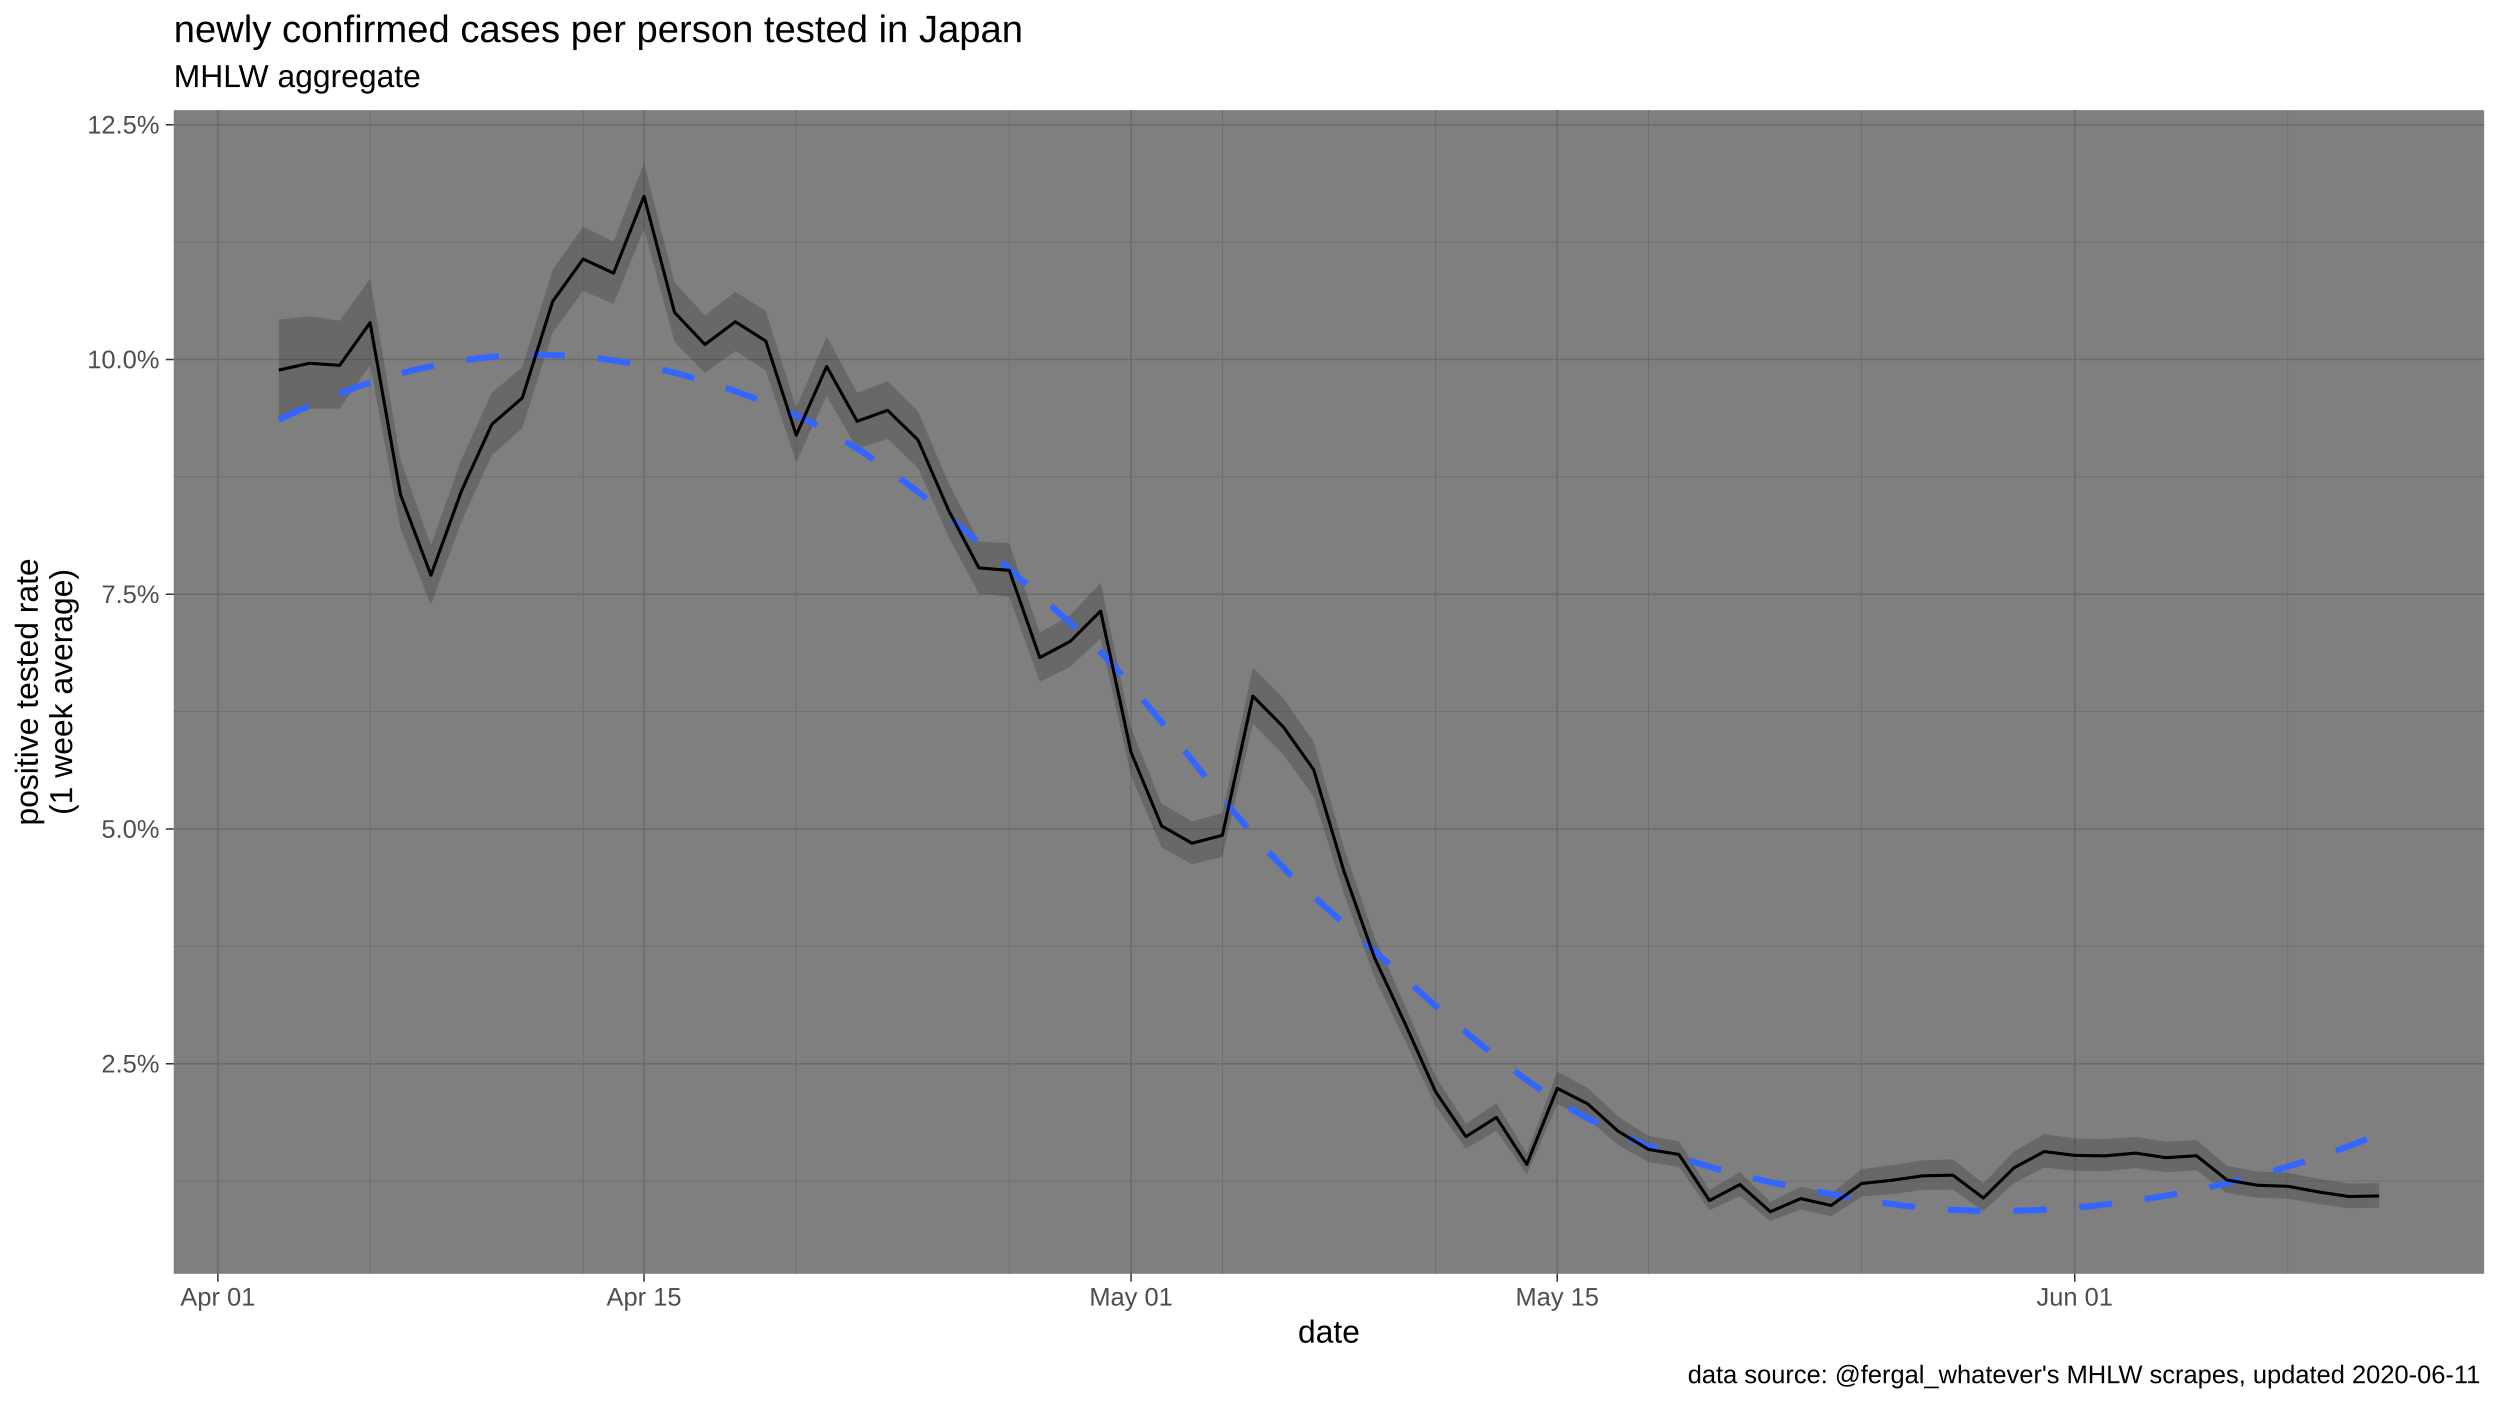
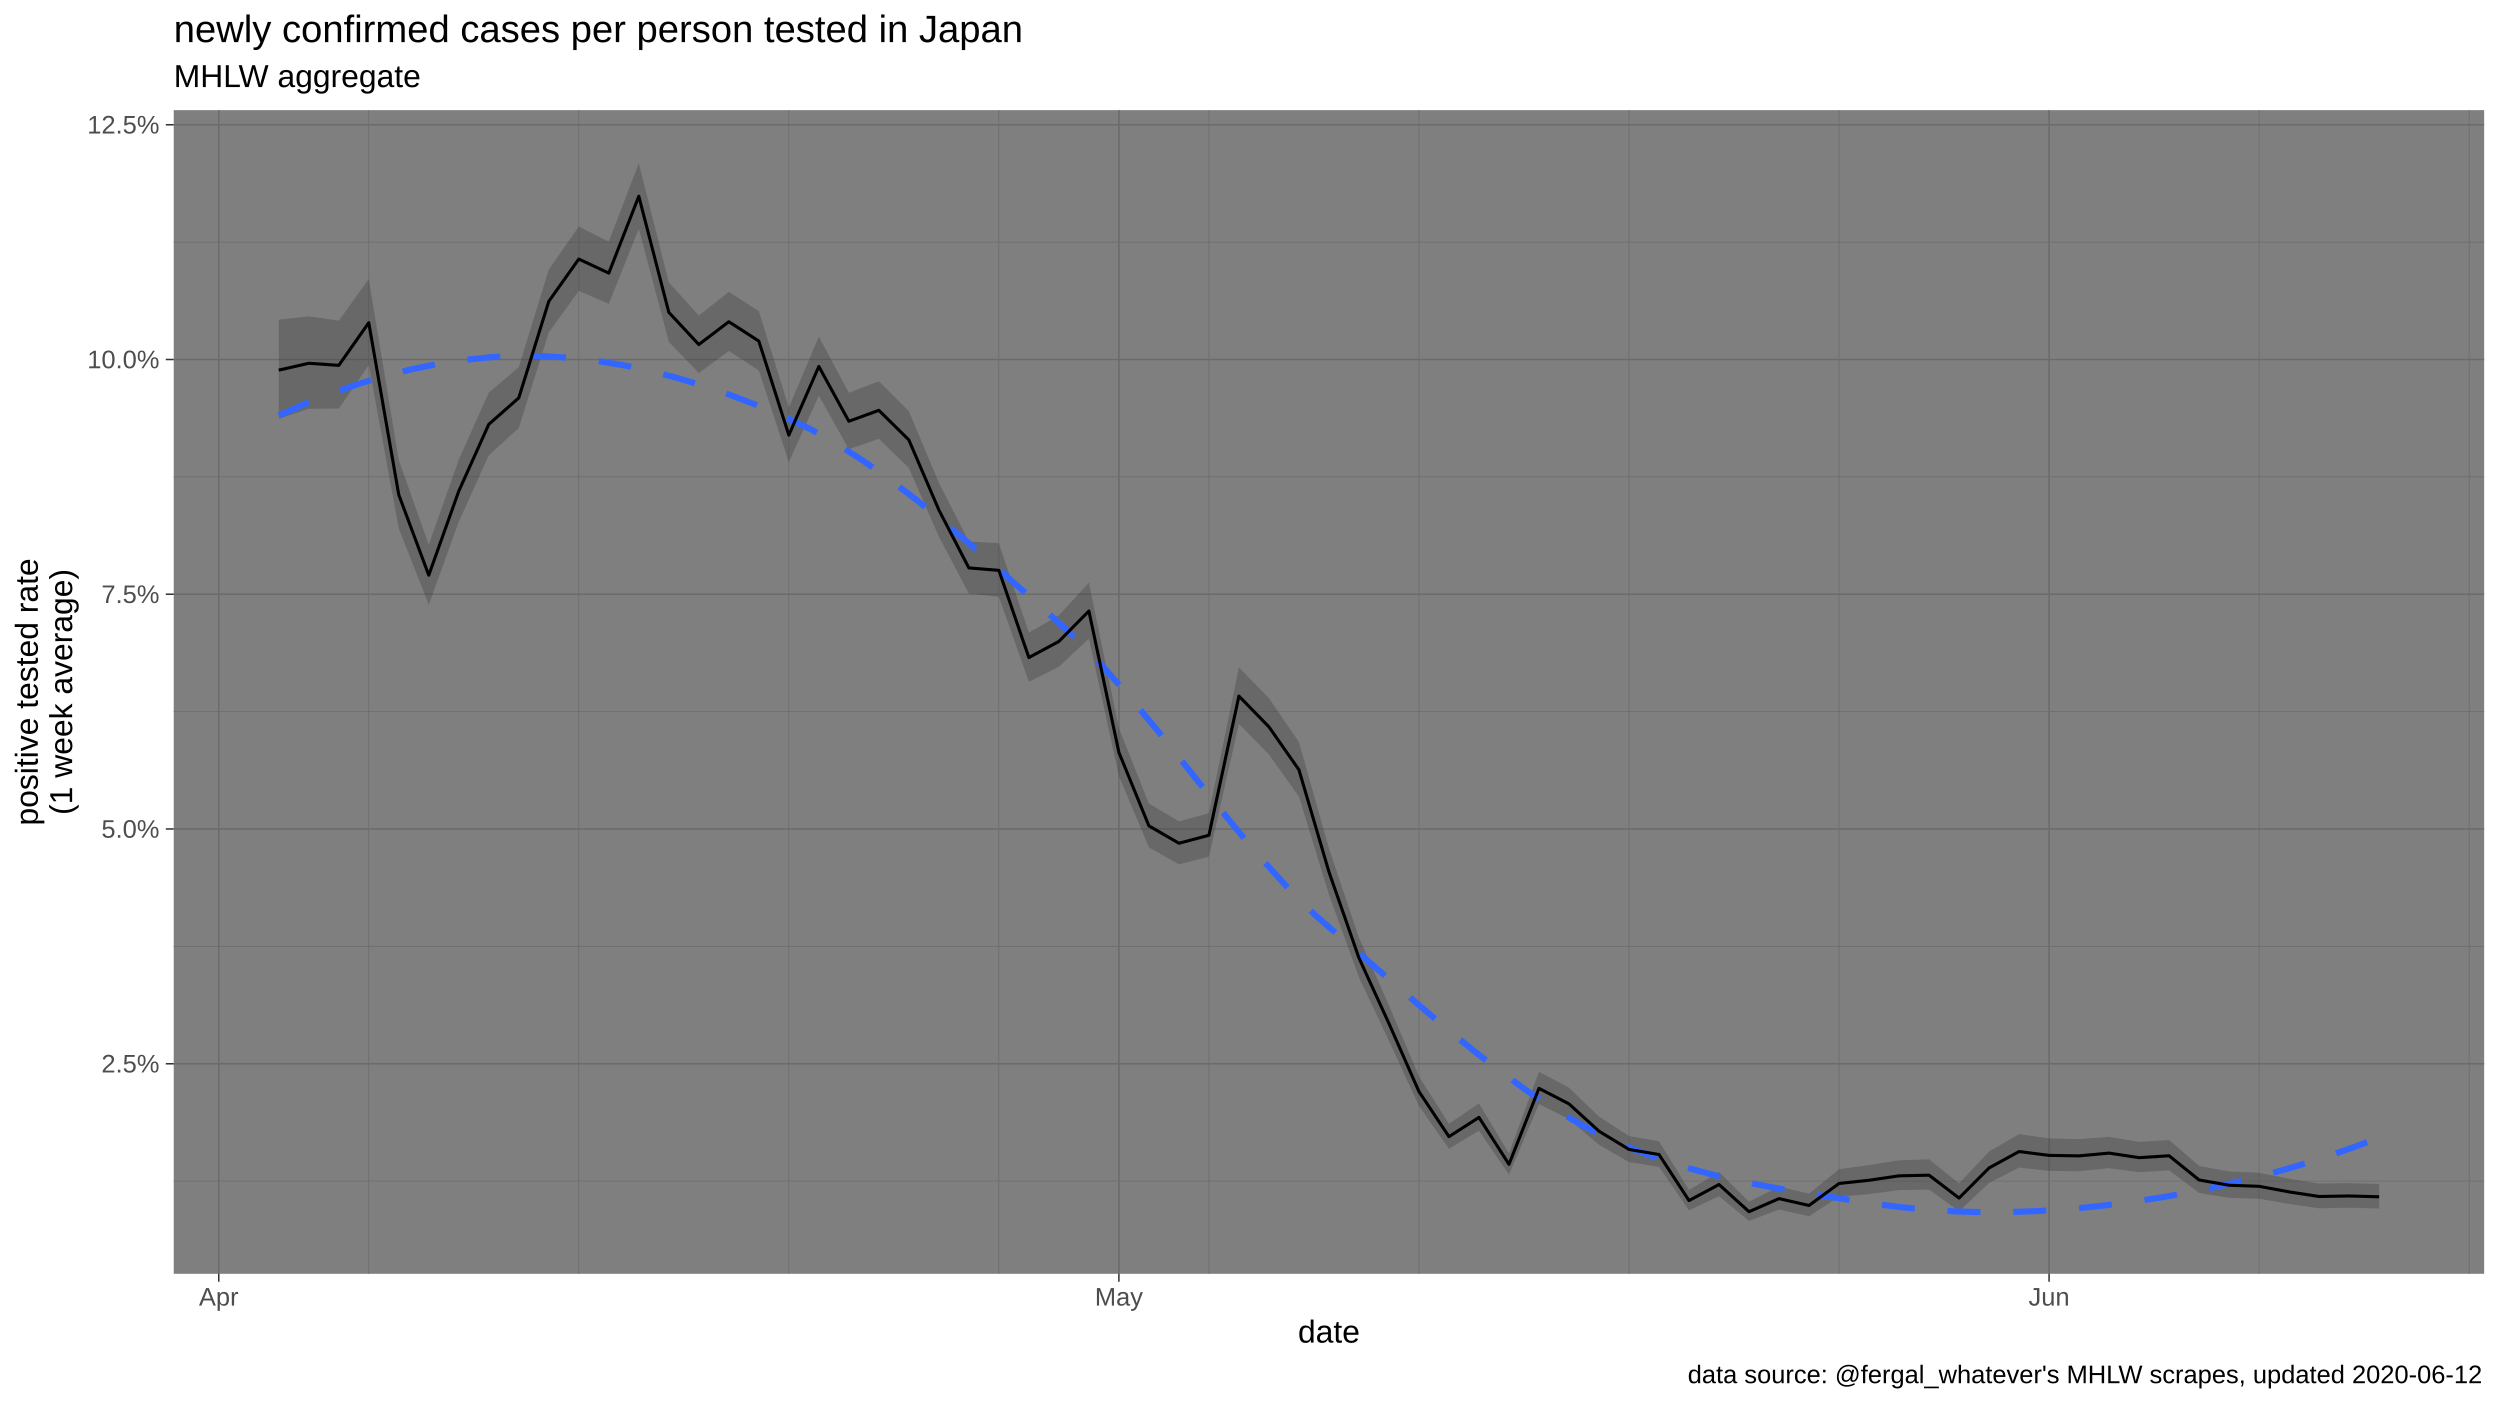
<svg xmlns="http://www.w3.org/2000/svg" viewBox="0 0 864.00 486.00">
  <defs>
    <style type="text/css">
    line, polyline, polygon, path, rect, circle {
      fill: none;
      stroke: #000000;
      stroke-linecap: round;
      stroke-linejoin: round;
      stroke-miterlimit: 10.00;
    }
  </style>
  </defs>
  <rect width="100%" height="100%" style="stroke: none; fill: #FFFFFF;" />
  <rect x="0.00" y="0.00" width="864.00" height="486.00" style="stroke-width: 1.07; stroke: #FFFFFF; fill: #FFFFFF;" />
  <defs>
    <clipPath id="cpNjAuMDR8ODU4LjUyfDQ0MC4yMnwzOC4wNw==">
      <rect x="60.04" y="38.07" width="798.48" height="402.15" />
    </clipPath>
  </defs>
  <rect x="60.04" y="38.07" width="798.48" height="402.15" style="stroke-width: 1.07; stroke: none; fill: #7F7F7F;" clip-path="url(#cpNjAuMDR8ODU4LjUyfDQ0MC4yMnwzOC4wNw==)" />
  <polyline points="60.04,408.19 858.52,408.19 " style="stroke-width: 0.27; stroke: #6B6B6B; stroke-linecap: butt;" clip-path="url(#cpNjAuMDR8ODU4LjUyfDQ0MC4yMnwzOC4wNw==)" />
  <polyline points="60.04,327.06 858.52,327.06 " style="stroke-width: 0.27; stroke: #6B6B6B; stroke-linecap: butt;" clip-path="url(#cpNjAuMDR8ODU4LjUyfDQ0MC4yMnwzOC4wNw==)" />
  <polyline points="60.04,245.94 858.52,245.94 " style="stroke-width: 0.27; stroke: #6B6B6B; stroke-linecap: butt;" clip-path="url(#cpNjAuMDR8ODU4LjUyfDQ0MC4yMnwzOC4wNw==)" />
  <polyline points="60.04,164.81 858.52,164.81 " style="stroke-width: 0.27; stroke: #6B6B6B; stroke-linecap: butt;" clip-path="url(#cpNjAuMDR8ODU4LjUyfDQ0MC4yMnwzOC4wNw==)" />
  <polyline points="60.04,83.68 858.52,83.68 " style="stroke-width: 0.27; stroke: #6B6B6B; stroke-linecap: butt;" clip-path="url(#cpNjAuMDR8ODU4LjUyfDQ0MC4yMnwzOC4wNw==)" />
-   <polyline points="127.90,440.22 127.90,38.07 " style="stroke-width: 0.27; stroke: #6B6B6B; stroke-linecap: butt;" clip-path="url(#cpNjAuMDR8ODU4LjUyfDQ0MC4yMnwzOC4wNw==)" />
-   <polyline points="201.54,440.22 201.54,38.07 " style="stroke-width: 0.27; stroke: #6B6B6B; stroke-linecap: butt;" clip-path="url(#cpNjAuMDR8ODU4LjUyfDQ0MC4yMnwzOC4wNw==)" />
-   <polyline points="275.18,440.22 275.18,38.07 " style="stroke-width: 0.27; stroke: #6B6B6B; stroke-linecap: butt;" clip-path="url(#cpNjAuMDR8ODU4LjUyfDQ0MC4yMnwzOC4wNw==)" />
-   <polyline points="348.82,440.22 348.82,38.07 " style="stroke-width: 0.27; stroke: #6B6B6B; stroke-linecap: butt;" clip-path="url(#cpNjAuMDR8ODU4LjUyfDQ0MC4yMnwzOC4wNw==)" />
-   <polyline points="422.46,440.22 422.46,38.07 " style="stroke-width: 0.27; stroke: #6B6B6B; stroke-linecap: butt;" clip-path="url(#cpNjAuMDR8ODU4LjUyfDQ0MC4yMnwzOC4wNw==)" />
-   <polyline points="496.10,440.22 496.10,38.07 " style="stroke-width: 0.27; stroke: #6B6B6B; stroke-linecap: butt;" clip-path="url(#cpNjAuMDR8ODU4LjUyfDQ0MC4yMnwzOC4wNw==)" />
-   <polyline points="569.74,440.22 569.74,38.07 " style="stroke-width: 0.27; stroke: #6B6B6B; stroke-linecap: butt;" clip-path="url(#cpNjAuMDR8ODU4LjUyfDQ0MC4yMnwzOC4wNw==)" />
-   <polyline points="643.38,440.22 643.38,38.07 " style="stroke-width: 0.27; stroke: #6B6B6B; stroke-linecap: butt;" clip-path="url(#cpNjAuMDR8ODU4LjUyfDQ0MC4yMnwzOC4wNw==)" />
-   <polyline points="790.67,440.22 790.67,38.07 " style="stroke-width: 0.27; stroke: #6B6B6B; stroke-linecap: butt;" clip-path="url(#cpNjAuMDR8ODU4LjUyfDQ0MC4yMnwzOC4wNw==)" />
+   <polyline points="127.44,440.22 127.44,38.07 " style="stroke-width: 0.27; stroke: #6B6B6B; stroke-linecap: butt;" clip-path="url(#cpNjAuMDR8ODU4LjUyfDQ0MC4yMnwzOC4wNw==)" />
+   <polyline points="200.03,440.22 200.03,38.07 " style="stroke-width: 0.27; stroke: #6B6B6B; stroke-linecap: butt;" clip-path="url(#cpNjAuMDR8ODU4LjUyfDQ0MC4yMnwzOC4wNw==)" />
+   <polyline points="272.62,440.22 272.62,38.07 " style="stroke-width: 0.27; stroke: #6B6B6B; stroke-linecap: butt;" clip-path="url(#cpNjAuMDR8ODU4LjUyfDQ0MC4yMnwzOC4wNw==)" />
+   <polyline points="345.21,440.22 345.21,38.07 " style="stroke-width: 0.27; stroke: #6B6B6B; stroke-linecap: butt;" clip-path="url(#cpNjAuMDR8ODU4LjUyfDQ0MC4yMnwzOC4wNw==)" />
+   <polyline points="417.80,440.22 417.80,38.07 " style="stroke-width: 0.27; stroke: #6B6B6B; stroke-linecap: butt;" clip-path="url(#cpNjAuMDR8ODU4LjUyfDQ0MC4yMnwzOC4wNw==)" />
+   <polyline points="490.39,440.22 490.39,38.07 " style="stroke-width: 0.27; stroke: #6B6B6B; stroke-linecap: butt;" clip-path="url(#cpNjAuMDR8ODU4LjUyfDQ0MC4yMnwzOC4wNw==)" />
+   <polyline points="562.98,440.22 562.98,38.07 " style="stroke-width: 0.27; stroke: #6B6B6B; stroke-linecap: butt;" clip-path="url(#cpNjAuMDR8ODU4LjUyfDQ0MC4yMnwzOC4wNw==)" />
+   <polyline points="635.57,440.22 635.57,38.07 " style="stroke-width: 0.27; stroke: #6B6B6B; stroke-linecap: butt;" clip-path="url(#cpNjAuMDR8ODU4LjUyfDQ0MC4yMnwzOC4wNw==)" />
+   <polyline points="780.75,440.22 780.75,38.07 " style="stroke-width: 0.27; stroke: #6B6B6B; stroke-linecap: butt;" clip-path="url(#cpNjAuMDR8ODU4LjUyfDQ0MC4yMnwzOC4wNw==)" />
+   <polyline points="853.34,440.22 853.34,38.07 " style="stroke-width: 0.27; stroke: #6B6B6B; stroke-linecap: butt;" clip-path="url(#cpNjAuMDR8ODU4LjUyfDQ0MC4yMnwzOC4wNw==)" />
  <polyline points="60.04,367.63 858.52,367.63 " style="stroke-width: 0.53; stroke: #6B6B6B; stroke-linecap: butt;" clip-path="url(#cpNjAuMDR8ODU4LjUyfDQ0MC4yMnwzOC4wNw==)" />
  <polyline points="60.04,286.50 858.52,286.50 " style="stroke-width: 0.53; stroke: #6B6B6B; stroke-linecap: butt;" clip-path="url(#cpNjAuMDR8ODU4LjUyfDQ0MC4yMnwzOC4wNw==)" />
  <polyline points="60.04,205.37 858.52,205.37 " style="stroke-width: 0.53; stroke: #6B6B6B; stroke-linecap: butt;" clip-path="url(#cpNjAuMDR8ODU4LjUyfDQ0MC4yMnwzOC4wNw==)" />
  <polyline points="60.04,124.24 858.52,124.24 " style="stroke-width: 0.53; stroke: #6B6B6B; stroke-linecap: butt;" clip-path="url(#cpNjAuMDR8ODU4LjUyfDQ0MC4yMnwzOC4wNw==)" />
  <polyline points="60.04,43.12 858.52,43.12 " style="stroke-width: 0.53; stroke: #6B6B6B; stroke-linecap: butt;" clip-path="url(#cpNjAuMDR8ODU4LjUyfDQ0MC4yMnwzOC4wNw==)" />
-   <polyline points="75.29,440.22 75.29,38.07 " style="stroke-width: 0.53; stroke: #6B6B6B; stroke-linecap: butt;" clip-path="url(#cpNjAuMDR8ODU4LjUyfDQ0MC4yMnwzOC4wNw==)" />
-   <polyline points="222.58,440.22 222.58,38.07 " style="stroke-width: 0.53; stroke: #6B6B6B; stroke-linecap: butt;" clip-path="url(#cpNjAuMDR8ODU4LjUyfDQ0MC4yMnwzOC4wNw==)" />
-   <polyline points="390.90,440.22 390.90,38.07 " style="stroke-width: 0.53; stroke: #6B6B6B; stroke-linecap: butt;" clip-path="url(#cpNjAuMDR8ODU4LjUyfDQ0MC4yMnwzOC4wNw==)" />
-   <polyline points="538.18,440.22 538.18,38.07 " style="stroke-width: 0.53; stroke: #6B6B6B; stroke-linecap: butt;" clip-path="url(#cpNjAuMDR8ODU4LjUyfDQ0MC4yMnwzOC4wNw==)" />
-   <polyline points="717.02,440.22 717.02,38.07 " style="stroke-width: 0.53; stroke: #6B6B6B; stroke-linecap: butt;" clip-path="url(#cpNjAuMDR8ODU4LjUyfDQ0MC4yMnwzOC4wNw==)" />
-   <polygon points="96.34,110.46 106.86,109.31 117.38,110.83 127.90,96.42 138.42,158.93 148.94,188.26 159.46,158.84 169.98,135.67 180.50,126.88 191.02,93.15 201.54,78.30 212.06,83.51 222.58,56.35 233.10,97.57 243.62,109.02 254.14,100.87 264.66,107.50 275.18,140.82 285.70,116.32 296.22,135.73 306.74,131.75 317.26,142.12 327.78,166.81 338.30,187.17 348.82,187.71 359.34,218.64 369.86,212.66 380.38,201.35 390.90,251.60 401.42,277.71 411.94,283.86 422.46,281.02 432.98,230.64 443.50,241.28 454.02,256.42 464.54,293.16 475.06,324.06 485.58,347.43 496.10,371.95 506.62,388.37 517.14,381.30 527.66,398.61 538.18,370.39 548.70,375.90 559.22,385.89 569.74,392.61 580.26,394.44 590.78,411.25 601.30,405.02 611.82,415.30 622.34,410.12 632.86,412.52 643.38,404.07 653.90,402.64 664.42,401.00 674.94,400.66 685.46,409.00 695.98,397.95 706.50,391.95 717.02,393.45 727.54,393.68 738.06,392.88 748.58,394.64 759.11,393.99 769.63,402.92 780.15,404.88 790.67,405.30 801.19,407.38 811.71,409.03 822.23,408.90 822.23,417.38 811.71,417.60 801.19,416.09 790.67,414.30 780.15,413.97 769.63,412.29 759.11,404.47 748.58,405.13 738.06,403.71 727.54,404.79 717.02,404.67 706.50,403.51 695.98,408.85 685.46,418.60 674.94,411.14 664.42,411.28 653.90,412.71 643.38,413.54 632.86,420.34 622.34,418.02 611.82,421.94 601.30,413.40 590.78,418.29 580.26,403.28 569.74,401.61 559.22,395.68 548.70,386.78 538.18,381.58 527.66,405.96 517.14,390.78 506.62,397.03 496.10,382.23 485.58,359.72 475.06,337.79 464.54,309.15 454.02,275.32 443.50,260.78 432.98,250.17 422.46,296.08 411.94,298.73 401.42,292.87 390.90,268.20 380.38,220.72 369.86,230.44 359.34,235.64 348.82,206.27 338.30,205.16 327.78,185.46 317.26,161.75 306.74,151.66 296.22,155.24 285.70,136.75 275.18,159.75 264.66,128.04 254.14,121.30 243.62,128.93 233.10,118.12 222.58,79.08 212.06,105.05 201.54,100.53 191.02,114.91 180.50,147.91 169.98,157.37 159.46,180.36 148.94,209.02 138.42,182.64 127.90,126.20 117.38,141.23 106.86,141.26 96.34,144.77 " style="stroke-width: 1.07; stroke: none; fill: #333333; fill-opacity: 0.30;" clip-path="url(#cpNjAuMDR8ODU4LjUyfDQ0MC4yMnwzOC4wNw==)" />
-   <polyline points="96.34,145.03 105.52,140.77 114.71,136.94 123.90,133.54 133.09,130.58 142.28,128.07 151.47,126.02 160.65,124.43 169.84,123.33 179.03,122.70 188.22,122.58 197.41,122.95 206.60,123.81 215.79,125.13 224.97,126.89 234.16,129.07 243.35,131.67 252.54,134.64 261.73,137.99 270.92,141.69 280.11,145.80 289.29,150.73 298.48,156.43 307.67,162.80 316.86,169.72 326.05,177.10 335.24,184.83 344.42,192.80 353.61,200.90 362.80,209.02 371.99,217.10 381.18,226.13 390.37,236.29 399.56,247.24 408.74,258.63 417.93,270.14 427.12,281.42 436.31,292.13 445.50,301.94 454.69,310.50 463.87,318.59 473.06,326.87 482.25,335.20 491.44,343.48 500.63,351.59 509.82,359.40 519.01,366.81 528.19,373.68 537.38,379.91 546.57,385.36 555.76,390.04 564.95,394.16 574.14,397.77 583.33,400.94 592.51,403.72 601.70,406.16 610.89,408.33 620.08,410.27 629.27,412.04 638.46,413.70 647.64,415.27 656.83,416.55 666.02,417.50 675.21,418.14 684.40,418.47 693.59,418.51 702.78,418.27 711.96,417.76 721.15,416.99 730.34,415.97 739.53,414.71 748.72,413.21 757.91,411.47 767.10,409.49 776.28,407.25 785.47,404.75 794.66,401.99 803.85,398.96 813.04,395.65 822.23,392.06 " style="stroke-width: 2.13; stroke: #3366FF; stroke-dasharray: 11.38,11.38; stroke-linecap: butt;" clip-path="url(#cpNjAuMDR8ODU4LjUyfDQ0MC4yMnwzOC4wNw==)" />
-   <polyline points="96.34,127.92 106.86,125.55 117.38,126.27 127.90,111.53 138.42,170.96 148.94,198.79 159.46,169.74 169.98,146.65 180.50,137.51 191.02,104.14 201.54,89.53 212.06,94.39 222.58,67.82 233.10,107.94 243.62,119.07 254.14,111.19 264.66,117.88 275.18,150.39 285.70,126.65 296.22,145.59 306.74,141.81 317.26,152.04 327.78,176.24 338.30,196.27 348.82,197.11 359.34,227.25 369.86,221.67 380.38,211.17 390.90,260.03 401.42,285.42 411.94,291.42 422.46,288.67 432.98,240.57 443.50,251.20 454.02,266.04 464.54,301.31 475.06,331.07 485.58,353.72 496.10,377.23 506.62,392.82 517.14,386.17 527.66,402.39 538.18,376.14 548.70,381.50 559.22,390.94 569.74,397.25 580.26,399.00 590.78,414.91 601.30,409.37 611.82,418.76 622.34,414.24 632.86,416.61 643.38,409.01 653.90,407.90 664.42,406.37 674.94,406.14 685.46,414.05 695.98,403.64 706.50,397.97 717.02,399.30 727.54,399.47 738.06,398.51 748.58,400.09 759.11,399.43 769.63,407.80 780.15,409.62 790.67,409.99 801.19,411.92 811.71,413.51 822.23,413.33 " style="stroke-width: 1.07; stroke-linecap: butt;" clip-path="url(#cpNjAuMDR8ODU4LjUyfDQ0MC4yMnwzOC4wNw==)" />
+   <polyline points="75.60,440.22 75.60,38.07 " style="stroke-width: 0.53; stroke: #6B6B6B; stroke-linecap: butt;" clip-path="url(#cpNjAuMDR8ODU4LjUyfDQ0MC4yMnwzOC4wNw==)" />
+   <polyline points="386.69,440.22 386.69,38.07 " style="stroke-width: 0.53; stroke: #6B6B6B; stroke-linecap: butt;" clip-path="url(#cpNjAuMDR8ODU4LjUyfDQ0MC4yMnwzOC4wNw==)" />
+   <polyline points="708.16,440.22 708.16,38.07 " style="stroke-width: 0.53; stroke: #6B6B6B; stroke-linecap: butt;" clip-path="url(#cpNjAuMDR8ODU4LjUyfDQ0MC4yMnwzOC4wNw==)" />
+   <polygon points="96.34,110.46 106.71,109.31 117.08,110.83 127.44,96.42 137.81,158.93 148.18,188.26 158.55,158.84 168.92,135.67 179.29,126.88 189.66,93.15 200.03,78.30 210.40,83.51 220.77,56.35 231.14,97.57 241.51,109.02 251.88,100.87 262.25,107.50 272.62,140.82 282.99,116.32 293.36,135.73 303.73,131.75 314.10,142.12 324.47,166.81 334.84,187.17 345.21,187.71 355.58,218.64 365.95,212.66 376.32,201.35 386.69,251.60 397.06,277.71 407.43,283.86 417.80,281.02 428.17,230.64 438.54,241.28 448.91,256.42 459.28,293.16 469.65,324.06 480.02,347.43 490.39,371.95 500.76,388.37 511.13,381.30 521.50,398.61 531.87,370.39 542.24,375.90 552.61,385.89 562.98,392.61 573.35,394.44 583.72,411.25 594.09,405.02 604.46,415.30 614.83,410.12 625.20,412.52 635.57,404.07 645.94,402.64 656.31,401.00 666.68,400.66 677.05,409.00 687.42,397.95 697.79,391.95 708.16,393.45 718.53,393.68 728.90,392.88 739.27,394.64 749.64,393.99 760.01,402.92 770.38,404.88 780.75,405.30 791.12,407.38 801.49,409.03 811.86,408.90 822.23,409.17 822.23,417.67 811.86,417.38 801.49,417.60 791.12,416.09 780.75,414.30 770.38,413.97 760.01,412.29 749.64,404.47 739.27,405.13 728.90,403.71 718.53,404.79 708.16,404.67 697.79,403.51 687.42,408.85 677.05,418.60 666.68,411.14 656.31,411.28 645.94,412.71 635.57,413.54 625.20,420.34 614.83,418.02 604.46,421.94 594.09,413.40 583.72,418.29 573.35,403.28 562.98,401.61 552.61,395.68 542.24,386.78 531.87,381.58 521.50,405.96 511.13,390.78 500.76,397.03 490.39,382.23 480.02,359.72 469.65,337.79 459.28,309.15 448.91,275.32 438.54,260.78 428.17,250.17 417.80,296.08 407.43,298.73 397.06,292.87 386.69,268.20 376.32,220.72 365.95,230.44 355.58,235.64 345.21,206.27 334.84,205.16 324.47,185.46 314.10,161.75 303.73,151.66 293.36,155.24 282.99,136.75 272.62,159.75 262.25,128.04 251.88,121.30 241.51,128.93 231.14,118.12 220.77,79.08 210.40,105.05 200.03,100.53 189.66,114.91 179.29,147.91 168.92,157.37 158.55,180.36 148.18,209.02 137.81,182.64 127.44,126.20 117.08,141.23 106.71,141.26 96.34,144.77 " style="stroke-width: 1.07; stroke: none; fill: #333333; fill-opacity: 0.30;" clip-path="url(#cpNjAuMDR8ODU4LjUyfDQ0MC4yMnwzOC4wNw==)" />
+   <polyline points="96.34,143.57 105.52,139.52 114.71,135.89 123.90,132.69 133.09,129.92 142.28,127.60 151.47,125.74 160.65,124.35 169.84,123.44 179.03,123.02 188.22,123.11 197.41,123.70 206.60,124.76 215.79,126.29 224.97,128.25 234.16,130.64 243.35,133.42 252.54,136.58 261.73,140.09 270.92,143.95 280.11,148.31 289.29,153.47 298.48,159.35 307.67,165.86 316.86,172.88 326.05,180.33 335.24,188.11 344.42,196.12 353.61,204.25 362.80,212.42 371.99,220.83 381.18,230.36 390.37,240.81 399.56,251.91 408.74,263.37 417.93,274.92 427.12,286.28 436.31,297.16 445.50,307.30 454.69,316.40 463.87,324.41 473.06,332.35 482.25,340.34 491.44,348.27 500.63,356.04 509.82,363.54 519.01,370.67 528.19,377.32 537.38,383.40 546.57,388.79 555.76,393.42 564.95,397.37 574.14,400.76 583.33,403.66 592.51,406.13 601.70,408.24 610.89,410.07 620.08,411.70 629.27,413.18 638.46,414.59 647.64,415.99 656.83,417.19 666.02,418.07 675.21,418.64 684.40,418.91 693.59,418.90 702.78,418.61 711.96,418.07 721.15,417.27 730.34,416.25 739.53,414.99 748.72,413.52 757.91,411.83 767.10,409.91 776.28,407.76 785.47,405.36 794.66,402.71 803.85,399.80 813.04,396.62 822.23,393.18 " style="stroke-width: 2.13; stroke: #3366FF; stroke-dasharray: 11.38,11.38; stroke-linecap: butt;" clip-path="url(#cpNjAuMDR8ODU4LjUyfDQ0MC4yMnwzOC4wNw==)" />
+   <polyline points="96.34,127.92 106.71,125.55 117.08,126.27 127.44,111.53 137.81,170.96 148.18,198.79 158.55,169.74 168.92,146.65 179.29,137.51 189.66,104.14 200.03,89.53 210.40,94.39 220.77,67.82 231.14,107.94 241.51,119.07 251.88,111.19 262.25,117.88 272.62,150.39 282.99,126.65 293.36,145.59 303.73,141.81 314.10,152.04 324.47,176.24 334.84,196.27 345.21,197.11 355.58,227.25 365.95,221.67 376.32,211.17 386.69,260.03 397.06,285.42 407.43,291.42 417.80,288.67 428.17,240.57 438.54,251.20 448.91,266.04 459.28,301.31 469.65,331.07 480.02,353.72 490.39,377.23 500.76,392.82 511.13,386.17 521.50,402.39 531.87,376.14 542.24,381.50 552.61,390.94 562.98,397.25 573.35,399.00 583.72,414.91 594.09,409.37 604.46,418.76 614.83,414.24 625.20,416.61 635.57,409.01 645.94,407.90 656.31,406.37 666.68,406.14 677.05,414.05 687.42,403.64 697.79,397.97 708.16,399.30 718.53,399.47 728.90,398.51 739.27,400.09 749.64,399.43 760.01,407.80 770.38,409.62 780.75,409.99 791.12,411.92 801.49,413.51 811.86,413.33 822.23,413.61 " style="stroke-width: 1.07; stroke-linecap: butt;" clip-path="url(#cpNjAuMDR8ODU4LjUyfDQ0MC4yMnwzOC4wNw==)" />
  <defs>
    <clipPath id="cpMC4wMHw4NjQuMDB8NDg2LjAwfDAuMDA=">
      <rect x="0.00" y="0.00" width="864.00" height="486.00" />
    </clipPath>
  </defs>
  <g clip-path="url(#cpMC4wMHw4NjQuMDB8NDg2LjAwfDAuMDA=)">
    <text x="35.05" y="370.65" style="font-size: 8.80px; fill: #4D4D4D; font-family: Liberation Sans;" textLength="20.06px" lengthAdjust="spacingAndGlyphs">2.5%</text>
  </g>
  <g clip-path="url(#cpMC4wMHw4NjQuMDB8NDg2LjAwfDAuMDA=)">
    <text x="35.05" y="289.53" style="font-size: 8.80px; fill: #4D4D4D; font-family: Liberation Sans;" textLength="20.06px" lengthAdjust="spacingAndGlyphs">5.0%</text>
  </g>
  <g clip-path="url(#cpMC4wMHw4NjQuMDB8NDg2LjAwfDAuMDA=)">
    <text x="35.05" y="208.40" style="font-size: 8.80px; fill: #4D4D4D; font-family: Liberation Sans;" textLength="20.06px" lengthAdjust="spacingAndGlyphs">7.5%</text>
  </g>
  <g clip-path="url(#cpMC4wMHw4NjQuMDB8NDg2LjAwfDAuMDA=)">
    <text x="30.16" y="127.27" style="font-size: 8.80px; fill: #4D4D4D; font-family: Liberation Sans;" textLength="24.95px" lengthAdjust="spacingAndGlyphs">10.0%</text>
  </g>
  <g clip-path="url(#cpMC4wMHw4NjQuMDB8NDg2LjAwfDAuMDA=)">
    <text x="30.16" y="46.14" style="font-size: 8.80px; fill: #4D4D4D; font-family: Liberation Sans;" textLength="24.95px" lengthAdjust="spacingAndGlyphs">12.5%</text>
  </g>
  <polyline points="57.30,367.63 60.04,367.63 " style="stroke-width: 0.53; stroke: #333333; stroke-linecap: butt;" clip-path="url(#cpMC4wMHw4NjQuMDB8NDg2LjAwfDAuMDA=)" />
  <polyline points="57.30,286.50 60.04,286.50 " style="stroke-width: 0.53; stroke: #333333; stroke-linecap: butt;" clip-path="url(#cpMC4wMHw4NjQuMDB8NDg2LjAwfDAuMDA=)" />
  <polyline points="57.30,205.37 60.04,205.37 " style="stroke-width: 0.53; stroke: #333333; stroke-linecap: butt;" clip-path="url(#cpMC4wMHw4NjQuMDB8NDg2LjAwfDAuMDA=)" />
  <polyline points="57.30,124.24 60.04,124.24 " style="stroke-width: 0.53; stroke: #333333; stroke-linecap: butt;" clip-path="url(#cpMC4wMHw4NjQuMDB8NDg2LjAwfDAuMDA=)" />
  <polyline points="57.30,43.12 60.04,43.12 " style="stroke-width: 0.53; stroke: #333333; stroke-linecap: butt;" clip-path="url(#cpMC4wMHw4NjQuMDB8NDg2LjAwfDAuMDA=)" />
-   <polyline points="75.29,442.96 75.29,440.22 " style="stroke-width: 0.53; stroke: #333333; stroke-linecap: butt;" clip-path="url(#cpMC4wMHw4NjQuMDB8NDg2LjAwfDAuMDA=)" />
-   <polyline points="222.58,442.96 222.58,440.22 " style="stroke-width: 0.53; stroke: #333333; stroke-linecap: butt;" clip-path="url(#cpMC4wMHw4NjQuMDB8NDg2LjAwfDAuMDA=)" />
-   <polyline points="390.90,442.96 390.90,440.22 " style="stroke-width: 0.53; stroke: #333333; stroke-linecap: butt;" clip-path="url(#cpMC4wMHw4NjQuMDB8NDg2LjAwfDAuMDA=)" />
-   <polyline points="538.18,442.96 538.18,440.22 " style="stroke-width: 0.53; stroke: #333333; stroke-linecap: butt;" clip-path="url(#cpMC4wMHw4NjQuMDB8NDg2LjAwfDAuMDA=)" />
-   <polyline points="717.02,442.96 717.02,440.22 " style="stroke-width: 0.53; stroke: #333333; stroke-linecap: butt;" clip-path="url(#cpMC4wMHw4NjQuMDB8NDg2LjAwfDAuMDA=)" />
+   <polyline points="75.60,442.96 75.60,440.22 " style="stroke-width: 0.53; stroke: #333333; stroke-linecap: butt;" clip-path="url(#cpMC4wMHw4NjQuMDB8NDg2LjAwfDAuMDA=)" />
+   <polyline points="386.69,442.96 386.69,440.22 " style="stroke-width: 0.53; stroke: #333333; stroke-linecap: butt;" clip-path="url(#cpMC4wMHw4NjQuMDB8NDg2LjAwfDAuMDA=)" />
+   <polyline points="708.16,442.96 708.16,440.22 " style="stroke-width: 0.53; stroke: #333333; stroke-linecap: butt;" clip-path="url(#cpMC4wMHw4NjQuMDB8NDg2LjAwfDAuMDA=)" />
  <g clip-path="url(#cpMC4wMHw4NjQuMDB8NDg2LjAwfDAuMDA=)">
-     <text x="62.33" y="451.21" style="font-size: 8.80px; fill: #4D4D4D; font-family: Liberation Sans;" textLength="25.93px" lengthAdjust="spacingAndGlyphs">Apr 01</text>
+     <text x="68.75" y="451.21" style="font-size: 8.80px; fill: #4D4D4D; font-family: Liberation Sans;" textLength="13.69px" lengthAdjust="spacingAndGlyphs">Apr</text>
  </g>
  <g clip-path="url(#cpMC4wMHw4NjQuMDB8NDg2LjAwfDAuMDA=)">
-     <text x="209.61" y="451.21" style="font-size: 8.80px; fill: #4D4D4D; font-family: Liberation Sans;" textLength="25.93px" lengthAdjust="spacingAndGlyphs">Apr 15</text>
+     <text x="378.38" y="451.21" style="font-size: 8.80px; fill: #4D4D4D; font-family: Liberation Sans;" textLength="16.62px" lengthAdjust="spacingAndGlyphs">May</text>
  </g>
  <g clip-path="url(#cpMC4wMHw4NjQuMDB8NDg2LjAwfDAuMDA=)">
-     <text x="376.47" y="451.21" style="font-size: 8.80px; fill: #4D4D4D; font-family: Liberation Sans;" textLength="28.86px" lengthAdjust="spacingAndGlyphs">May 01</text>
-   </g>
-   <g clip-path="url(#cpMC4wMHw4NjQuMDB8NDg2LjAwfDAuMDA=)">
-     <text x="523.75" y="451.21" style="font-size: 8.80px; fill: #4D4D4D; font-family: Liberation Sans;" textLength="28.86px" lengthAdjust="spacingAndGlyphs">May 15</text>
-   </g>
-   <g clip-path="url(#cpMC4wMHw4NjQuMDB8NDg2LjAwfDAuMDA=)">
-     <text x="703.81" y="451.21" style="font-size: 8.80px; fill: #4D4D4D; font-family: Liberation Sans;" textLength="26.42px" lengthAdjust="spacingAndGlyphs">Jun 01</text>
+     <text x="701.06" y="451.21" style="font-size: 8.80px; fill: #4D4D4D; font-family: Liberation Sans;" textLength="14.19px" lengthAdjust="spacingAndGlyphs">Jun</text>
  </g>
  <g clip-path="url(#cpMC4wMHw4NjQuMDB8NDg2LjAwfDAuMDA=)">
    <text x="448.58" y="464.01" style="font-size: 11.00px; font-family: Liberation Sans;" textLength="21.41px" lengthAdjust="spacingAndGlyphs">date</text>
  </g>
  <g clip-path="url(#cpMC4wMHw4NjQuMDB8NDg2LjAwfDAuMDA=)">
    <text transform="translate(13.05,285.31) rotate(-90)" style="font-size: 11.00px; font-family: Liberation Sans;" textLength="92.33px" lengthAdjust="spacingAndGlyphs">positive tested rate</text>
  </g>
  <g clip-path="url(#cpMC4wMHw4NjQuMDB8NDg2LjAwfDAuMDA=)">
    <text transform="translate(24.93,281.64) rotate(-90)" style="font-size: 11.00px; font-family: Liberation Sans;" textLength="84.99px" lengthAdjust="spacingAndGlyphs">(1 week average)</text>
  </g>
  <g clip-path="url(#cpMC4wMHw4NjQuMDB8NDg2LjAwfDAuMDA=)">
    <text x="60.04" y="30.10" style="font-size: 11.00px; font-family: Liberation Sans;" textLength="86.21px" lengthAdjust="spacingAndGlyphs">MHLW aggregate</text>
  </g>
  <g clip-path="url(#cpMC4wMHw4NjQuMDB8NDg2LjAwfDAuMDA=)">
    <text x="60.04" y="14.56" style="font-size: 13.20px; font-family: Liberation Sans;" textLength="293.49px" lengthAdjust="spacingAndGlyphs">newly confirmed cases per person tested in Japan</text>
  </g>
  <g clip-path="url(#cpMC4wMHw4NjQuMDB8NDg2LjAwfDAuMDA=)">
-     <text x="583.27" y="478.03" style="font-size: 8.80px; font-family: Liberation Sans;" textLength="275.25px" lengthAdjust="spacingAndGlyphs">data source: @fergal_whatever's MHLW scrapes, updated 2020-06-11</text>
+     <text x="583.27" y="478.03" style="font-size: 8.80px; font-family: Liberation Sans;" textLength="275.25px" lengthAdjust="spacingAndGlyphs">data source: @fergal_whatever's MHLW scrapes, updated 2020-06-12</text>
  </g>
</svg>
